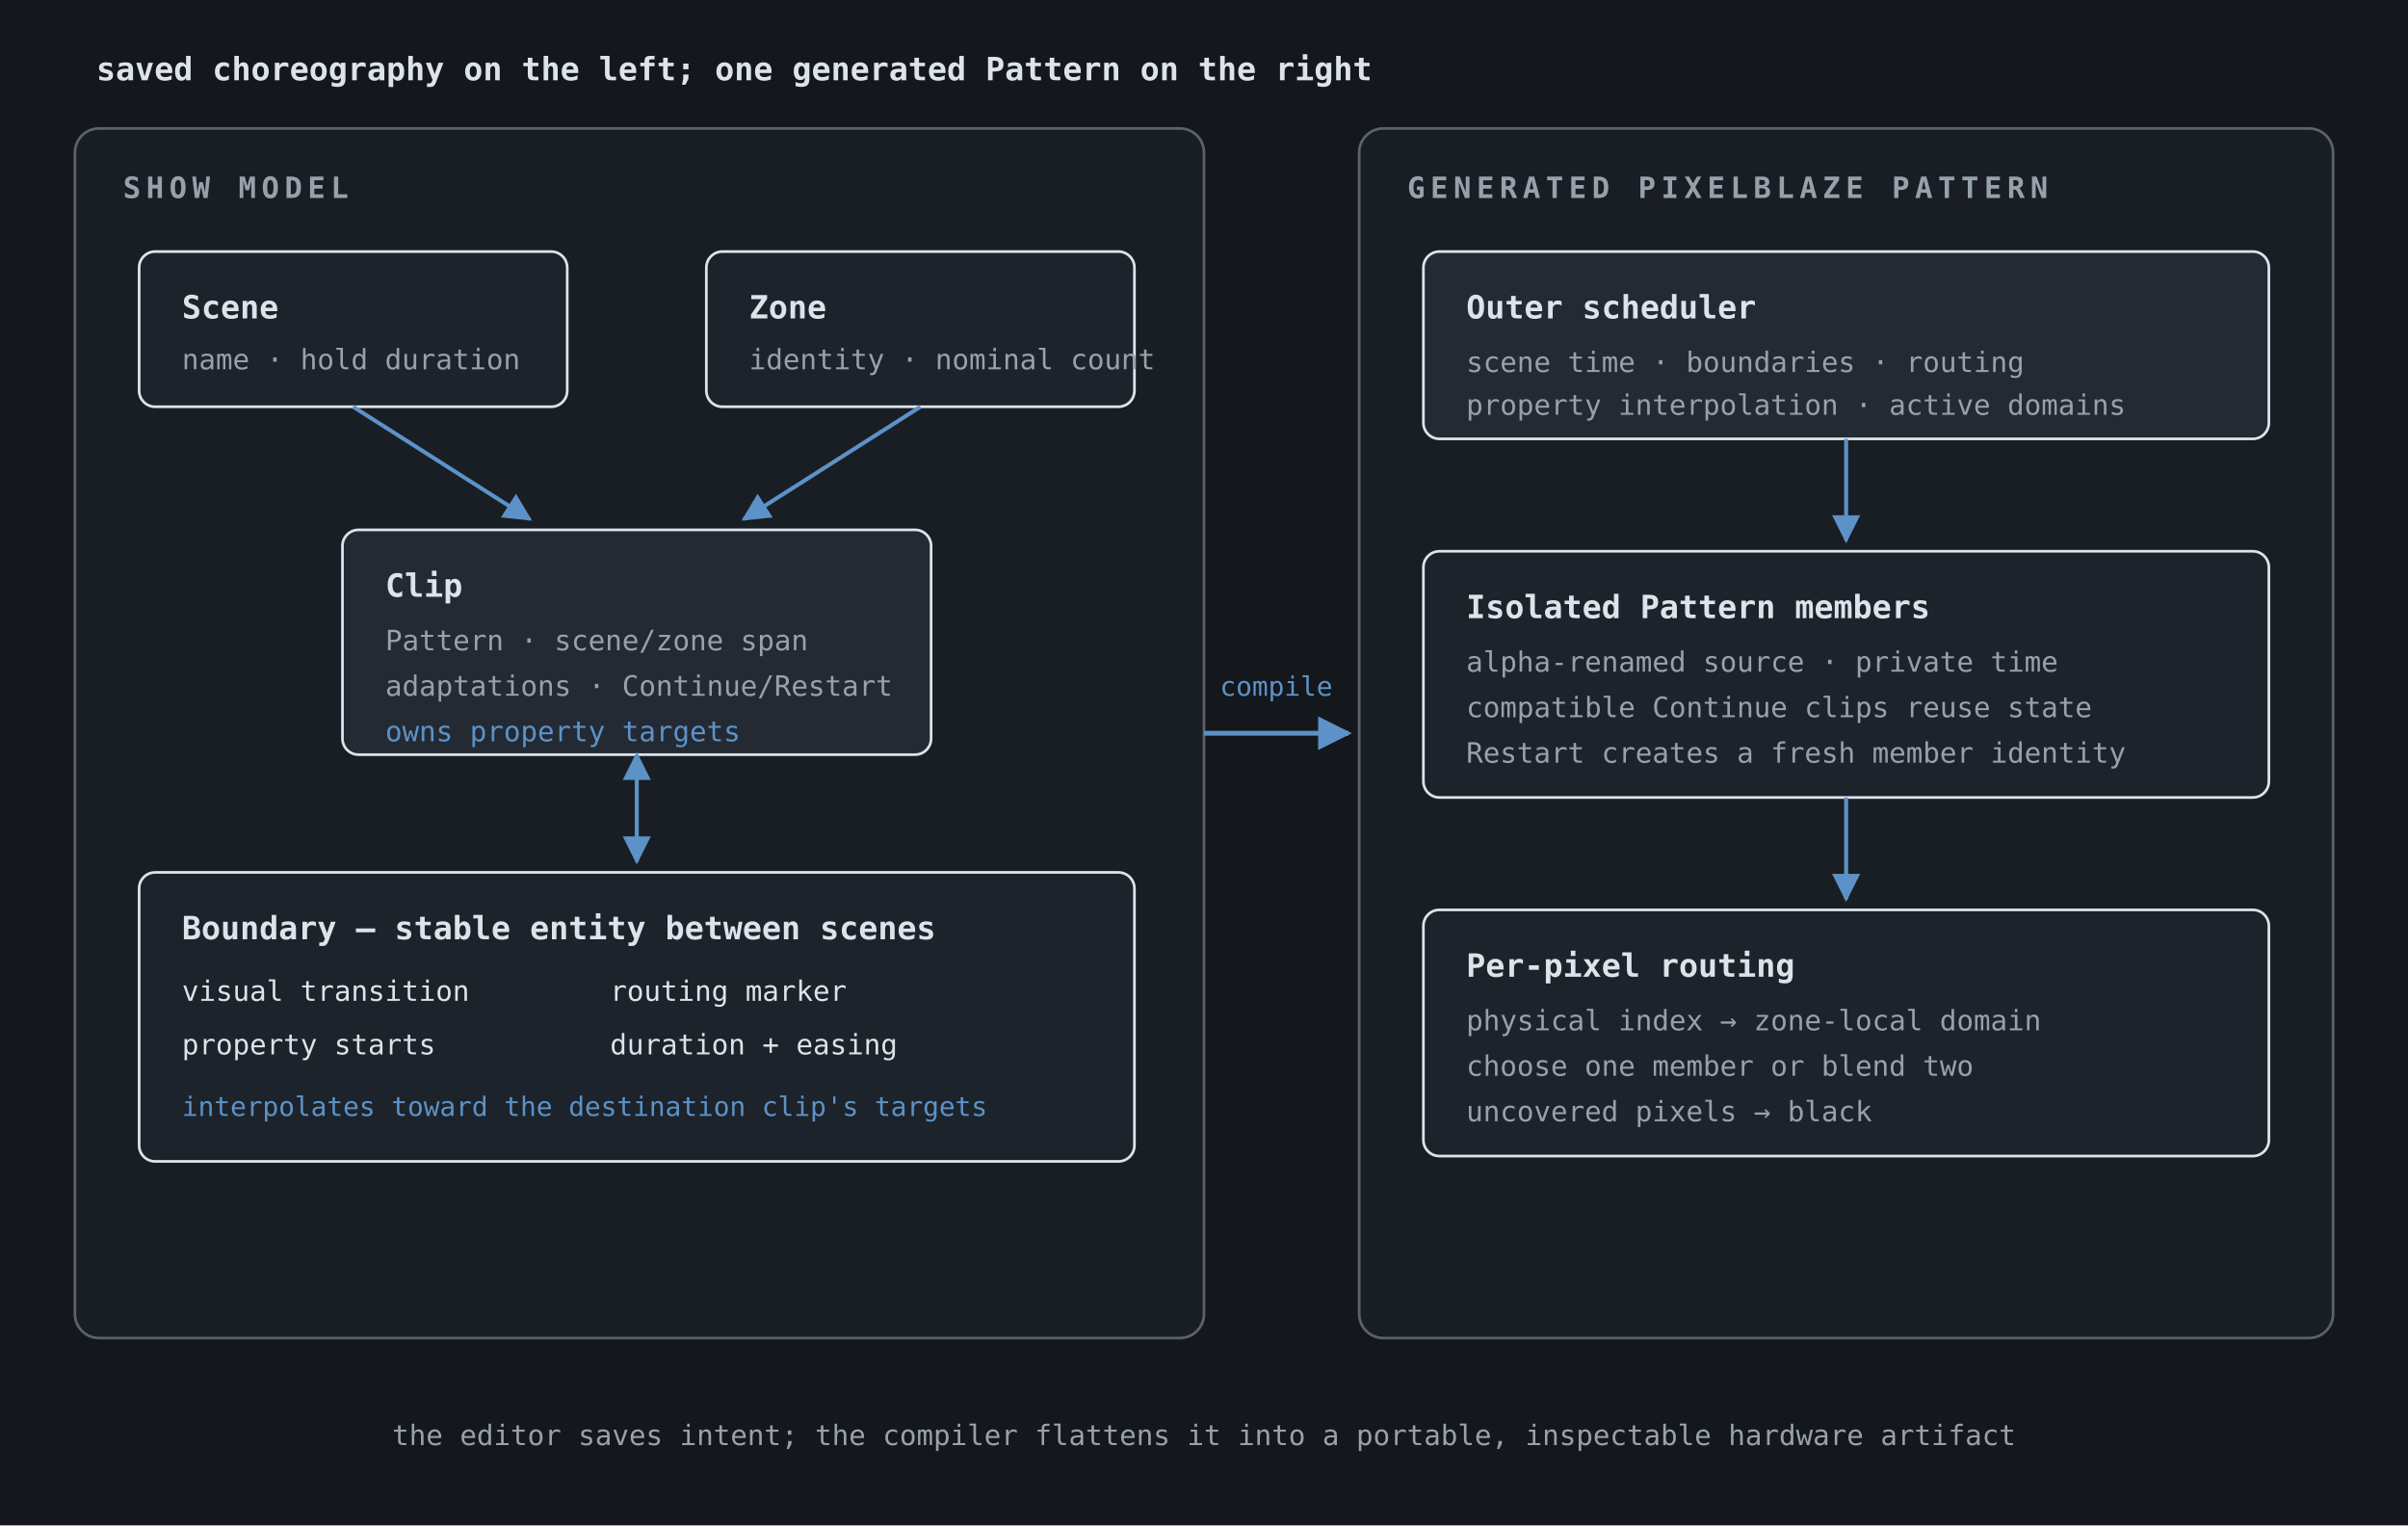
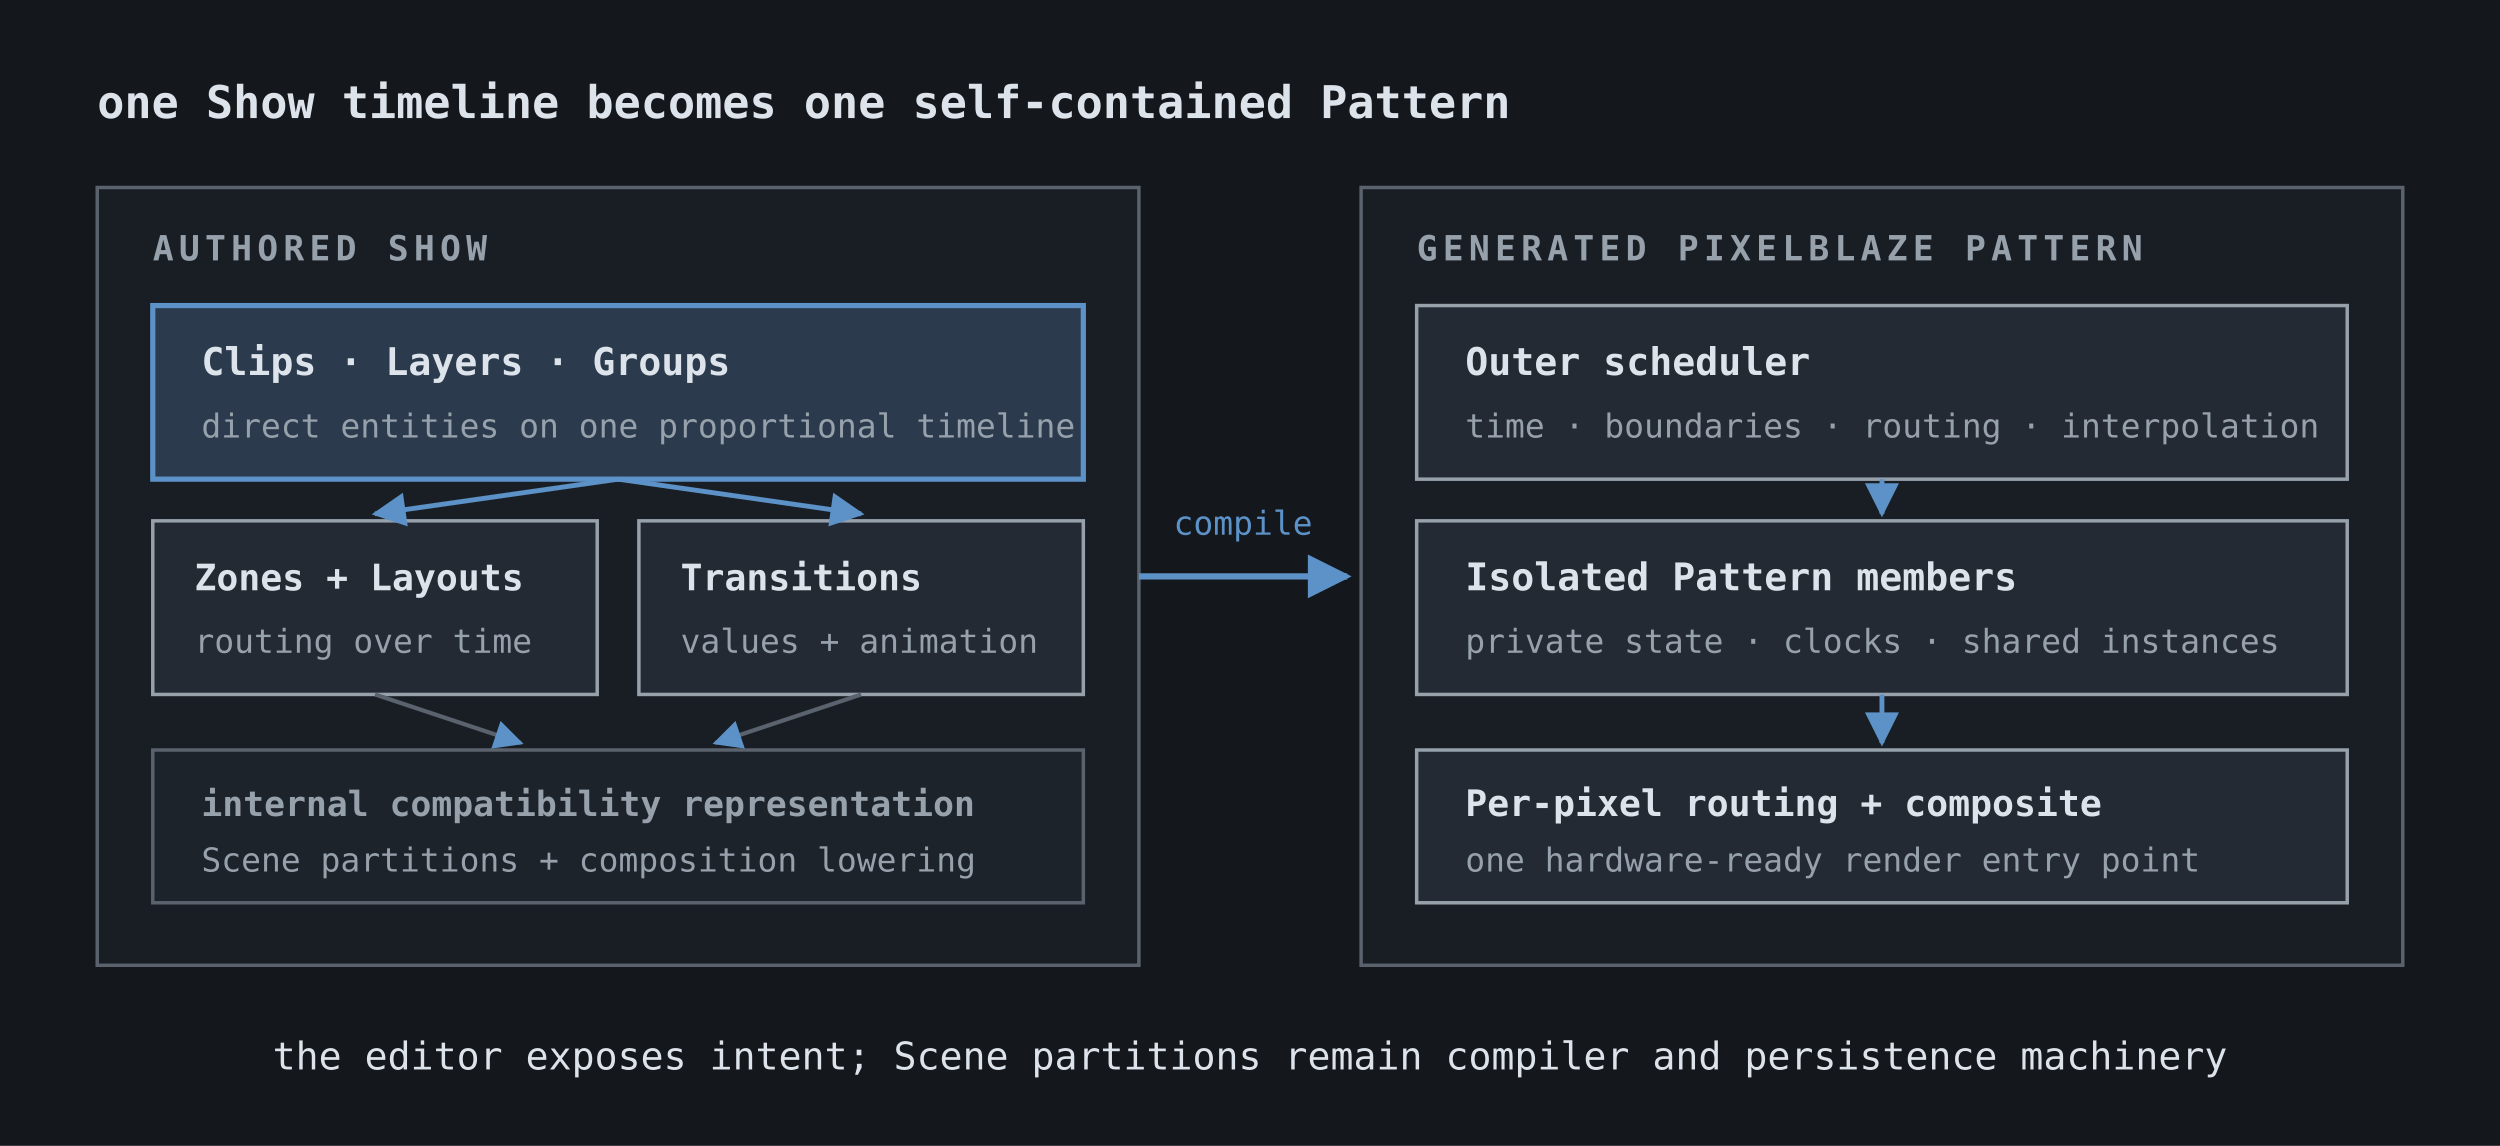
- <svg xmlns="http://www.w3.org/2000/svg" viewBox="0 0 900 570" font-family="'IBM Plex Mono','SF Mono',ui-monospace,Menlo,monospace">
+ <svg xmlns="http://www.w3.org/2000/svg" viewBox="0 0 720 330" font-family="'IBM Plex Mono','SF Mono',ui-monospace,Menlo,monospace">
  <defs>
-     <marker id="arr" viewBox="0 0 10 10" refX="9" refY="5" markerWidth="7" markerHeight="7" orient="auto-start-reverse">
+     <marker id="arrow" viewBox="0 0 10 10" refX="9" refY="5" markerWidth="7" markerHeight="7" orient="auto-start-reverse">
      <path d="M0,0 L10,5 L0,10 z" fill="#5c92c7" />
    </marker>
  </defs>
-   <rect width="900" height="570" fill="#14171c" />
-   <text x="36" y="30" font-size="12" font-weight="bold" fill="#dde3ea">saved choreography on the left; one generated Pattern on the right</text>
-   <rect x="28" y="48" width="422" height="452" rx="9" fill="#191e24" stroke="#59626d" />
-   <text x="46" y="74" font-size="11" font-weight="bold" fill="#97a1ac" letter-spacing="2">SHOW MODEL</text>
-   <rect x="52" y="94" width="160" height="58" rx="6" fill="#1d232b" stroke="#dde3ea" />
-   <text x="68" y="119" font-size="12" font-weight="bold" fill="#dde3ea">Scene</text>
-   <text x="68" y="138" font-size="10.5" fill="#97a1ac">name · hold duration</text>
-   <rect x="264" y="94" width="160" height="58" rx="6" fill="#1d232b" stroke="#dde3ea" />
-   <text x="280" y="119" font-size="12" font-weight="bold" fill="#dde3ea">Zone</text>
-   <text x="280" y="138" font-size="10.5" fill="#97a1ac">identity · nominal count</text>
-   <line x1="132" y1="152" x2="198" y2="194" stroke="#5c92c7" stroke-width="1.5" marker-end="url(#arr)" />
-   <line x1="344" y1="152" x2="278" y2="194" stroke="#5c92c7" stroke-width="1.5" marker-end="url(#arr)" />
-   <rect x="128" y="198" width="220" height="84" rx="6" fill="#232a33" stroke="#dde3ea" />
-   <text x="144" y="223" font-size="12" font-weight="bold" fill="#dde3ea">Clip</text>
-   <text x="144" y="243" font-size="10.5" fill="#97a1ac">Pattern · scene/zone span</text>
-   <text x="144" y="260" font-size="10.5" fill="#97a1ac">adaptations · Continue/Restart</text>
-   <text x="144" y="277" font-size="10.5" fill="#5c92c7">owns property targets</text>
-   <rect x="52" y="326" width="372" height="108" rx="6" fill="#1d232b" stroke="#dde3ea" />
-   <text x="68" y="351" font-size="12" font-weight="bold" fill="#dde3ea">Boundary — stable entity between scenes</text>
-   <text x="68" y="374" font-size="10.5" fill="#dde3ea">visual transition</text>
-   <text x="228" y="374" font-size="10.5" fill="#dde3ea">routing marker</text>
-   <text x="68" y="394" font-size="10.5" fill="#dde3ea">property starts</text>
-   <text x="228" y="394" font-size="10.5" fill="#dde3ea">duration + easing</text>
-   <text x="68" y="417" font-size="10" fill="#5c92c7">interpolates toward the destination clip's targets</text>
-   <line x1="238" y1="282" x2="238" y2="322" stroke="#5c92c7" stroke-width="1.5" marker-start="url(#arr)" marker-end="url(#arr)" />
-   <line x1="450" y1="274" x2="504" y2="274" stroke="#5c92c7" stroke-width="1.8" marker-end="url(#arr)" />
-   <text x="477" y="260" text-anchor="middle" font-size="10" fill="#5c92c7">compile</text>
-   <rect x="508" y="48" width="364" height="452" rx="9" fill="#191e24" stroke="#59626d" />
-   <text x="526" y="74" font-size="11" font-weight="bold" fill="#97a1ac" letter-spacing="2">GENERATED PIXELBLAZE PATTERN</text>
-   <rect x="532" y="94" width="316" height="70" rx="6" fill="#232a33" stroke="#dde3ea" />
-   <text x="548" y="119" font-size="12" font-weight="bold" fill="#dde3ea">Outer scheduler</text>
-   <text x="548" y="139" font-size="10.5" fill="#97a1ac">scene time · boundaries · routing</text>
-   <text x="548" y="155" font-size="10.5" fill="#97a1ac">property interpolation · active domains</text>
-   <line x1="690" y1="164" x2="690" y2="202" stroke="#5c92c7" stroke-width="1.5" marker-end="url(#arr)" />
-   <rect x="532" y="206" width="316" height="92" rx="6" fill="#1d232b" stroke="#dde3ea" />
-   <text x="548" y="231" font-size="12" font-weight="bold" fill="#dde3ea">Isolated Pattern members</text>
-   <text x="548" y="251" font-size="10.5" fill="#97a1ac">alpha-renamed source · private time</text>
-   <text x="548" y="268" font-size="10.5" fill="#97a1ac">compatible Continue clips reuse state</text>
-   <text x="548" y="285" font-size="10.5" fill="#97a1ac">Restart creates a fresh member identity</text>
-   <line x1="690" y1="298" x2="690" y2="336" stroke="#5c92c7" stroke-width="1.5" marker-end="url(#arr)" />
-   <rect x="532" y="340" width="316" height="92" rx="6" fill="#1d232b" stroke="#dde3ea" />
-   <text x="548" y="365" font-size="12" font-weight="bold" fill="#dde3ea">Per-pixel routing</text>
-   <text x="548" y="385" font-size="10.5" fill="#97a1ac">physical index → zone-local domain</text>
-   <text x="548" y="402" font-size="10.5" fill="#97a1ac">choose one member or blend two</text>
-   <text x="548" y="419" font-size="10.5" fill="#97a1ac">uncovered pixels → black</text>
-   <text x="450" y="540" text-anchor="middle" font-size="10.5" fill="#97a1ac">the editor saves intent; the compiler flattens it into a portable, inspectable hardware artifact</text>
+   <rect width="720" height="330" fill="#14171c" />
+   <text x="28" y="34" font-size="13" font-weight="bold" fill="#dde3ea">one Show timeline becomes one self-contained Pattern</text>
+   <rect x="28" y="54" width="300" height="224" fill="#191e24" stroke="#59626d" />
+   <text x="44" y="75" font-size="10" font-weight="bold" letter-spacing="1.5" fill="#97a1ac">AUTHORED SHOW</text>
+   <rect x="44" y="88" width="268" height="50" fill="#2b3a4d" stroke="#5c92c7" stroke-width="1.5" />
+   <text x="58" y="108" font-size="11" font-weight="bold" fill="#dde3ea">Clips · Layers · Groups</text>
+   <text x="58" y="126" font-size="9.5" fill="#97a1ac">direct entities on one proportional timeline</text>
+   <rect x="44" y="150" width="128" height="50" fill="#232a33" stroke="#97a1ac" />
+   <text x="56" y="170" font-size="10.5" font-weight="bold" fill="#dde3ea">Zones + Layouts</text>
+   <text x="56" y="188" font-size="9.5" fill="#97a1ac">routing over time</text>
+   <rect x="184" y="150" width="128" height="50" fill="#232a33" stroke="#97a1ac" />
+   <text x="196" y="170" font-size="10.5" font-weight="bold" fill="#dde3ea">Transitions</text>
+   <text x="196" y="188" font-size="9.5" fill="#97a1ac">values + animation</text>
+   <line x1="178" y1="138" x2="108" y2="148" stroke="#5c92c7" stroke-width="1.4" marker-end="url(#arrow)" />
+   <line x1="178" y1="138" x2="248" y2="148" stroke="#5c92c7" stroke-width="1.4" marker-end="url(#arrow)" />
+   <rect x="44" y="216" width="268" height="44" fill="#1d232b" stroke="#59626d" />
+   <text x="58" y="235" font-size="10" font-weight="bold" fill="#97a1ac">internal compatibility representation</text>
+   <text x="58" y="251" font-size="9.5" fill="#97a1ac">Scene partitions + composition lowering</text>
+   <line x1="108" y1="200" x2="150" y2="214" stroke="#59626d" stroke-width="1.2" marker-end="url(#arrow)" />
+   <line x1="248" y1="200" x2="206" y2="214" stroke="#59626d" stroke-width="1.2" marker-end="url(#arrow)" />
+   <line x1="328" y1="166" x2="388" y2="166" stroke="#5c92c7" stroke-width="1.8" marker-end="url(#arrow)" />
+   <text x="358" y="154" text-anchor="middle" font-size="9.5" fill="#5c92c7">compile</text>
+   <rect x="392" y="54" width="300" height="224" fill="#191e24" stroke="#59626d" />
+   <text x="408" y="75" font-size="10" font-weight="bold" letter-spacing="1.5" fill="#97a1ac">GENERATED PIXELBLAZE PATTERN</text>
+   <rect x="408" y="88" width="268" height="50" fill="#232a33" stroke="#97a1ac" />
+   <text x="422" y="108" font-size="11" font-weight="bold" fill="#dde3ea">Outer scheduler</text>
+   <text x="422" y="126" font-size="9.5" fill="#97a1ac">time · boundaries · routing · interpolation</text>
+   <line x1="542" y1="138" x2="542" y2="148" stroke="#5c92c7" stroke-width="1.4" marker-end="url(#arrow)" />
+   <rect x="408" y="150" width="268" height="50" fill="#232a33" stroke="#97a1ac" />
+   <text x="422" y="170" font-size="11" font-weight="bold" fill="#dde3ea">Isolated Pattern members</text>
+   <text x="422" y="188" font-size="9.5" fill="#97a1ac">private state · clocks · shared instances</text>
+   <line x1="542" y1="200" x2="542" y2="214" stroke="#5c92c7" stroke-width="1.4" marker-end="url(#arrow)" />
+   <rect x="408" y="216" width="268" height="44" fill="#232a33" stroke="#97a1ac" />
+   <text x="422" y="235" font-size="10.5" font-weight="bold" fill="#dde3ea">Per-pixel routing + composite</text>
+   <text x="422" y="251" font-size="9.5" fill="#97a1ac">one hardware-ready render entry point</text>
+   <text x="360" y="308" text-anchor="middle" font-size="11" fill="#dde3ea">the editor exposes intent; Scene partitions remain compiler and persistence machinery</text>
</svg>
